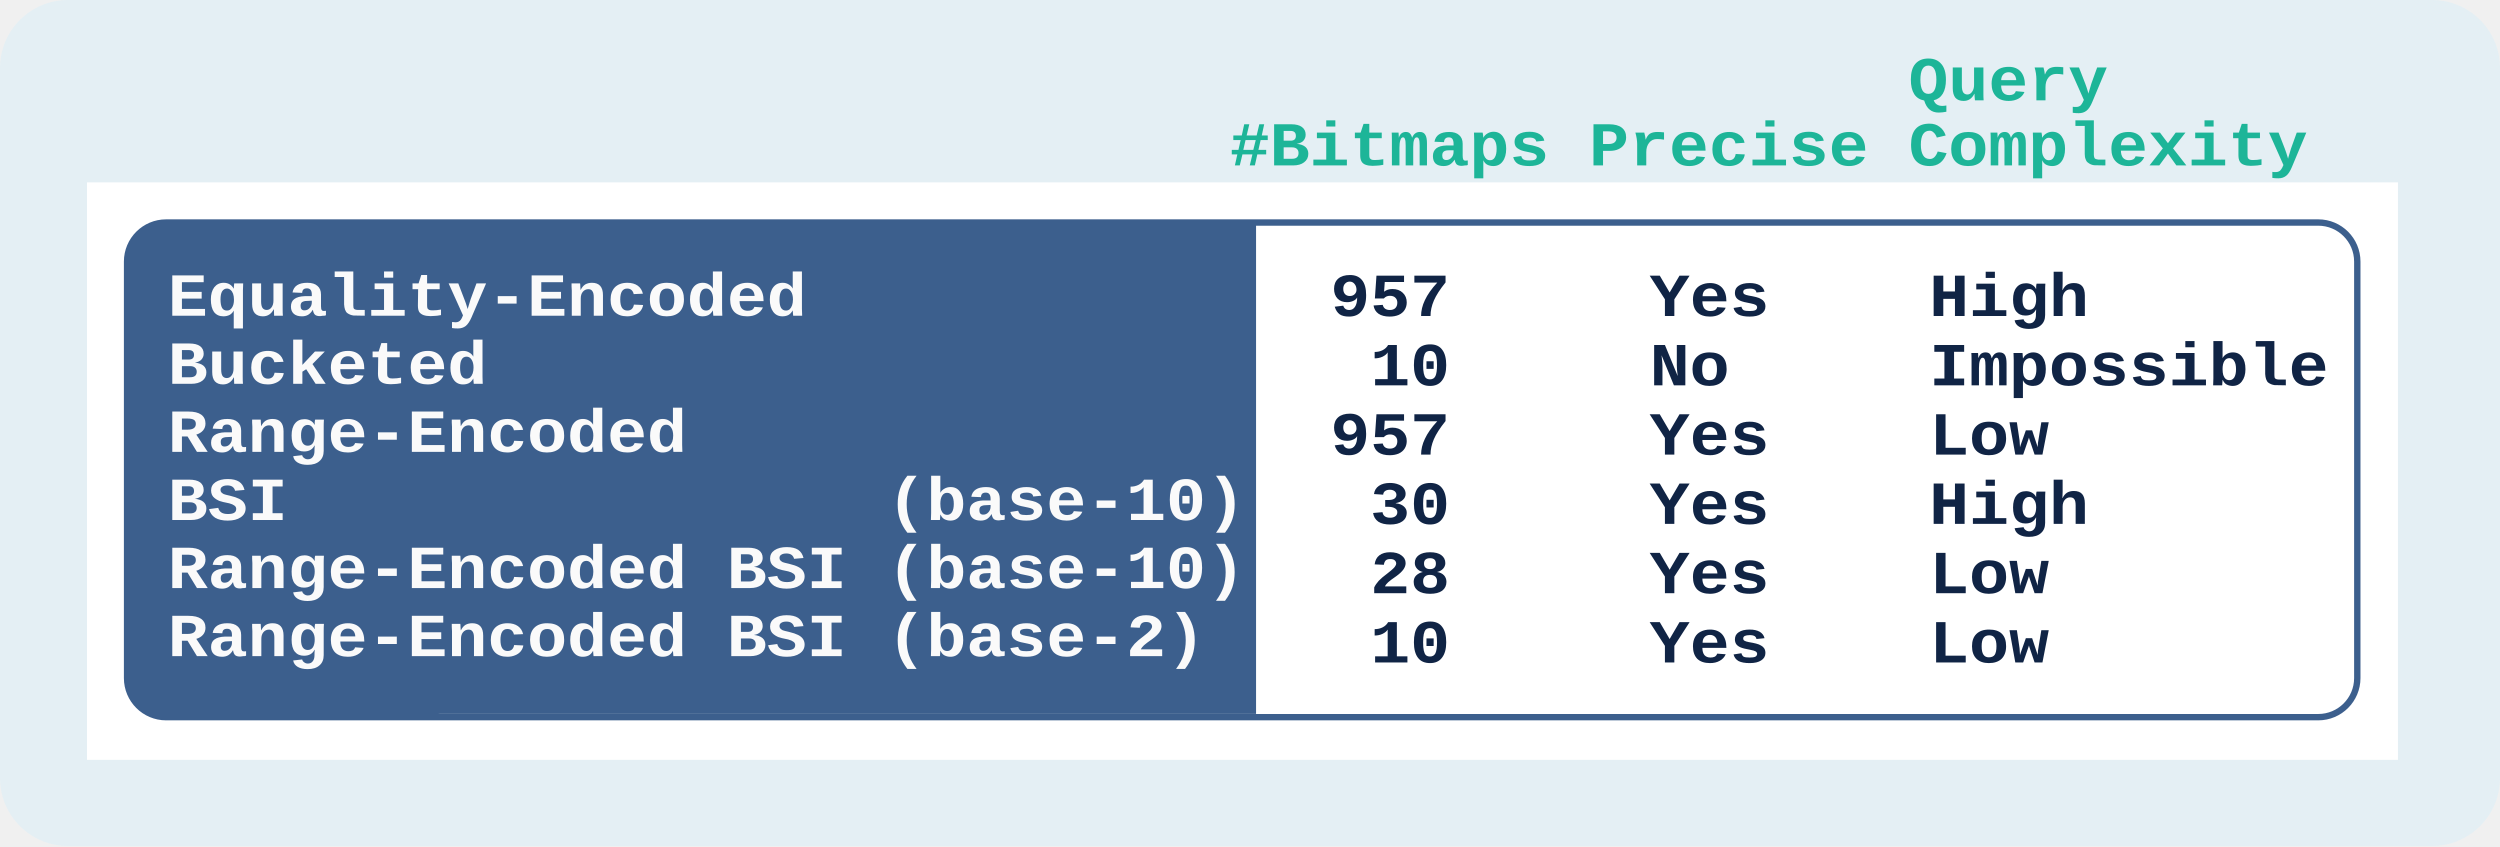
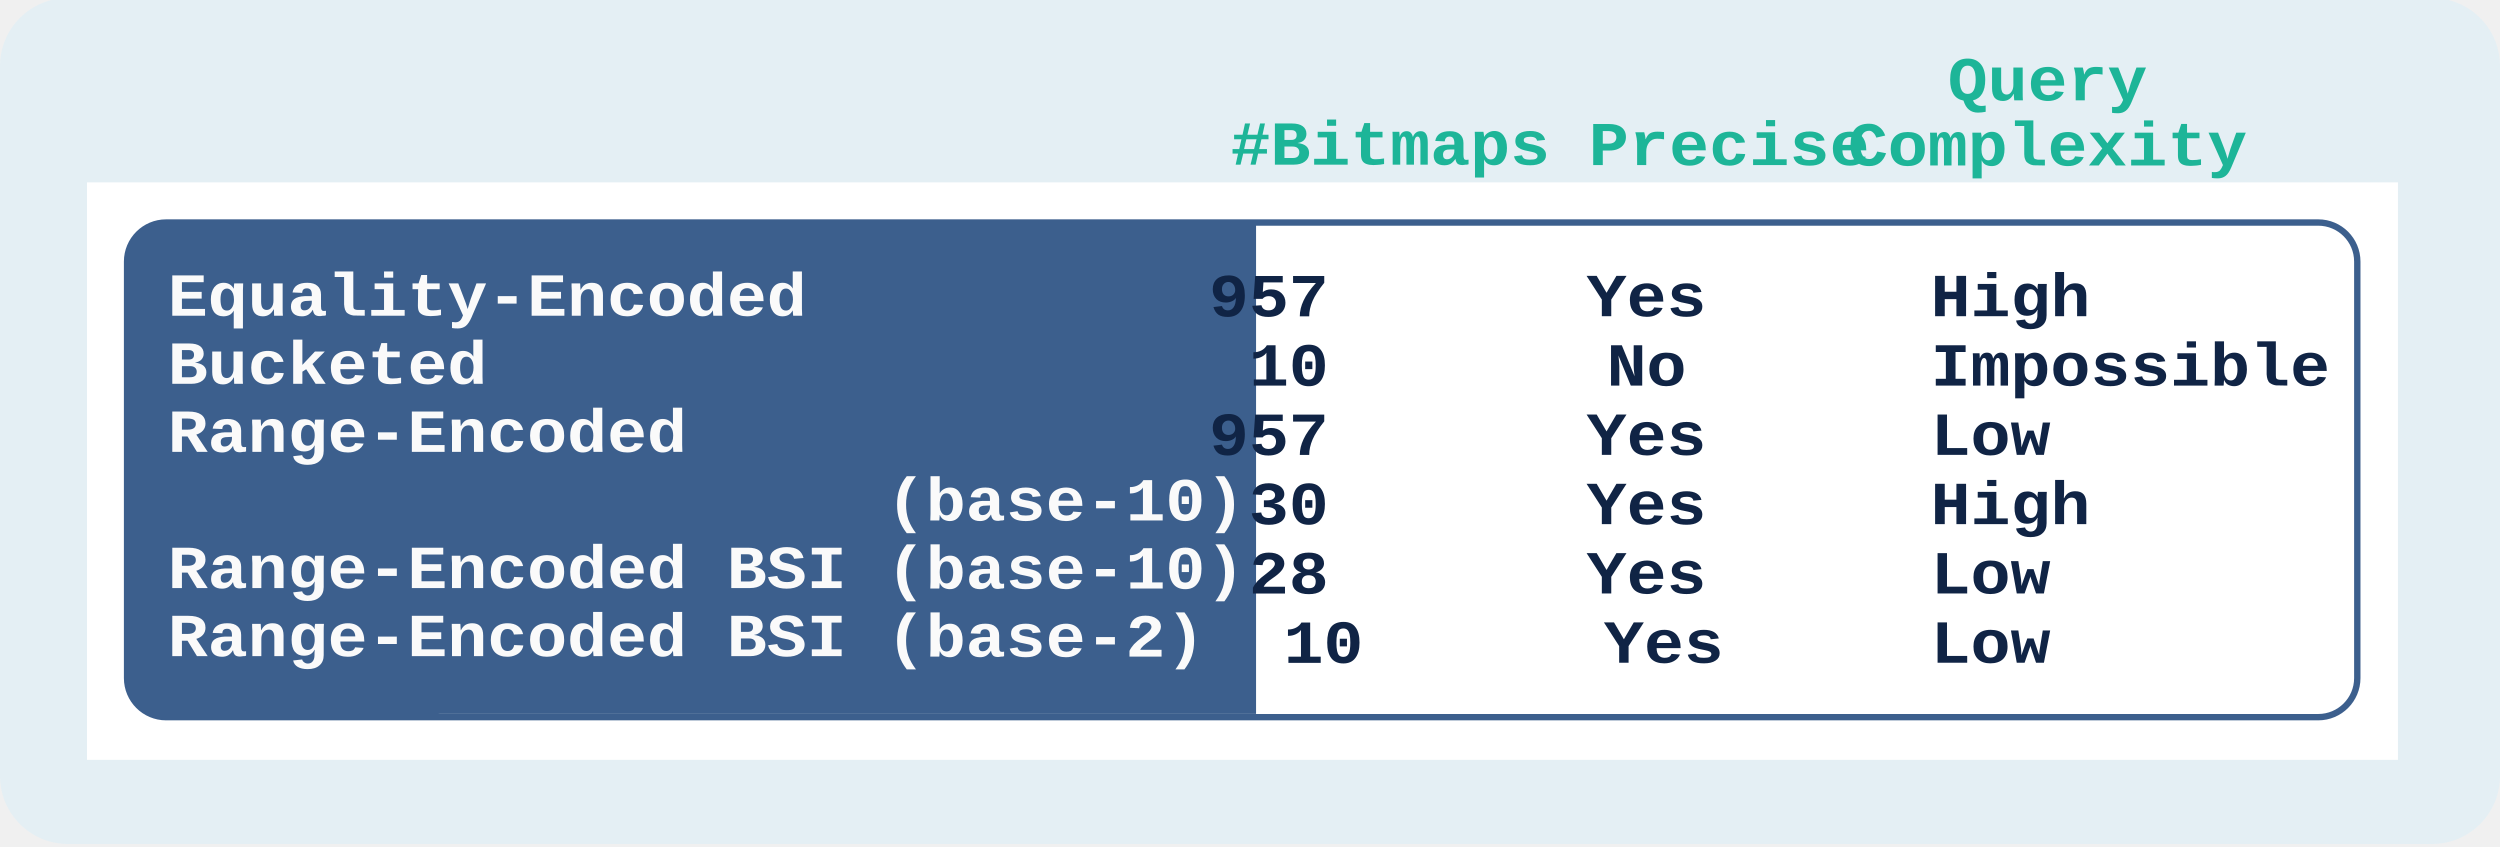
<svg xmlns="http://www.w3.org/2000/svg" id="svg8" version="1.1" viewBox="0 0 181.821 61.529" height="61.529mm" width="181.821mm">
  <defs id="defs2" />
  <g transform="translate(-62.20875,-22.82827)" id="layer1">
-     <rect rx="4.947" ry="4.947" style="fill:#e4eff4;fill-opacity:1;stroke-width:8.942;stroke-miterlimit:4;stroke-dasharray:none" y="22.828" x="62.209" height="61.529" width="181.821" id="rect10" />
+     <rect rx="4.947" ry="4.947" style="fill:#e4eff4;fill-opacity:1;stroke-width:8.942;stroke-miterlimit:4;stroke-dasharray:none" y="22.682" x="62.209" height="61.529" width="181.821" id="rect10" />
  </g>
  <g transform="translate(-62.20875,-22.82827)" style="display:inline" id="layer2">
    <rect ry="0" y="36.091" x="68.535" height="42" width="168.074" id="rect4534" style="fill:#ffffff;fill-opacity:1;stroke-width:5.637;stroke-miterlimit:4;stroke-dasharray:none" />
-     <text transform="scale(1.033379,0.9676987)" id="text4576-4-4-1" y="22.689" x="146.749" style="font-style:normal;font-weight:normal;font-size:4.683px;line-height:1.01;font-family:sans-serif;letter-spacing:0px;word-spacing:0px;fill:#000000;fill-opacity:1;stroke:none;stroke-width:0.251" xml:space="preserve">
-       <tspan id="tspan4582-6-2-2" style="font-style:normal;font-variant:normal;font-weight:normal;font-stretch:normal;font-size:4.683px;line-height:1.01;font-family:'Courier New';-inkscape-font-specification:'Courier New';fill:#102445;fill-opacity:1;stroke-width:0.251" y="26.399" x="146.749" />
-       <tspan id="tspan5047" style="font-style:normal;font-variant:normal;font-weight:bold;font-stretch:normal;font-size:4.683px;line-height:1.01;font-family:'Courier New';-inkscape-font-specification:'Courier New';fill:#1db598;fill-opacity:1;stroke-width:0.251" y="31.129" x="146.749">                 Query</tspan>
-       <tspan id="tspan5067" style="font-style:normal;font-variant:normal;font-weight:bold;font-stretch:normal;font-size:4.683px;line-height:1.01;font-family:'Courier New';-inkscape-font-specification:'Courier New';fill:#1db598;fill-opacity:1;stroke-width:0.251" y="36.024" x="146.749">#Bitmaps Precise Complexity</tspan>
-       <tspan id="tspan5579" style="font-style:normal;font-variant:normal;font-weight:bold;font-stretch:normal;font-size:4.683px;line-height:1.01;font-family:'Courier New';-inkscape-font-specification:'Courier New';fill:#1db598;fill-opacity:1;stroke-width:0.251" y="40.919" x="146.749" />
-       <tspan id="tspan5581" style="font-style:normal;font-variant:normal;font-weight:bold;font-stretch:normal;font-size:4.683px;line-height:1.01;font-family:'Courier New';-inkscape-font-specification:'Courier New';fill:#1db598;fill-opacity:1;stroke-width:0.251" y="45.649" x="146.749" />
-       <tspan id="tspan5583" style="font-style:normal;font-variant:normal;font-weight:bold;font-stretch:normal;font-size:4.683px;line-height:1.01;font-family:'Courier New';-inkscape-font-specification:'Courier New';fill:#1db598;fill-opacity:1;stroke-width:0.251" y="50.378" x="146.749" />
-       <tspan id="tspan5585" style="font-style:normal;font-variant:normal;font-weight:bold;font-stretch:normal;font-size:4.683px;line-height:1.01;font-family:'Courier New';-inkscape-font-specification:'Courier New';fill:#1db598;fill-opacity:1;stroke-width:0.251" y="55.108" x="146.749" />
-       <tspan id="tspan5136" style="font-style:normal;font-variant:normal;font-weight:bold;font-stretch:normal;font-size:4.683px;line-height:1.01;font-family:'Courier New';-inkscape-font-specification:'Courier New';fill:#1db598;fill-opacity:1;stroke-width:0.251" y="59.837" x="146.749" />
+     <text transform="scale(1.033379,0.9676987)" id="text4576-4-4-1-2" y="27.525" x="146.805" style="font-style:normal;font-weight:normal;font-size:4.683px;line-height:1.01;font-family:sans-serif;letter-spacing:0px;word-spacing:0px;display:inline;fill:#000000;fill-opacity:1;stroke:none;stroke-width:0.251" xml:space="preserve">
+       <tspan id="tspan4582-6-2-2-8" style="font-style:normal;font-variant:normal;font-weight:normal;font-stretch:normal;font-size:4.683px;line-height:1.01;font-family:'Courier New';-inkscape-font-specification:'Courier New';fill:#102445;fill-opacity:1;stroke-width:0.251" y="31.235" x="146.805" />
+       <tspan id="tspan5067-1" style="font-style:normal;font-variant:normal;font-weight:bold;font-stretch:normal;font-size:4.683px;line-height:1.01;font-family:'Courier New';-inkscape-font-specification:'Courier New';fill:#1db598;fill-opacity:1;stroke-width:0.251" y="35.965" x="146.805">#Bitmaps</tspan>
+       <tspan id="tspan5579-6" style="font-style:normal;font-variant:normal;font-weight:bold;font-stretch:normal;font-size:4.683px;line-height:1.01;font-family:'Courier New';-inkscape-font-specification:'Courier New';fill:#1db598;fill-opacity:1;stroke-width:0.251" y="40.86" x="146.805" />
+       <tspan id="tspan5581-3" style="font-style:normal;font-variant:normal;font-weight:bold;font-stretch:normal;font-size:4.683px;line-height:1.01;font-family:'Courier New';-inkscape-font-specification:'Courier New';fill:#1db598;fill-opacity:1;stroke-width:0.251" y="45.59" x="146.805" />
+       <tspan id="tspan5583-1" style="font-style:normal;font-variant:normal;font-weight:bold;font-stretch:normal;font-size:4.683px;line-height:1.01;font-family:'Courier New';-inkscape-font-specification:'Courier New';fill:#1db598;fill-opacity:1;stroke-width:0.251" y="50.319" x="146.805" />
+       <tspan id="tspan5585-3" style="font-style:normal;font-variant:normal;font-weight:bold;font-stretch:normal;font-size:4.683px;line-height:1.01;font-family:'Courier New';-inkscape-font-specification:'Courier New';fill:#1db598;fill-opacity:1;stroke-width:0.251" y="55.049" x="146.805" />
+       <tspan id="tspan5136-7" style="font-style:normal;font-variant:normal;font-weight:bold;font-stretch:normal;font-size:4.683px;line-height:1.01;font-family:'Courier New';-inkscape-font-specification:'Courier New';fill:#1db598;fill-opacity:1;stroke-width:0.251" y="59.778" x="146.805" />
+     </text>
+     <text transform="scale(1.035987,0.9652631)" id="text4576-4-4-1-6" y="36.088" x="171.582" style="font-style:normal;font-weight:normal;font-size:4.694px;line-height:1.01;font-family:sans-serif;letter-spacing:0px;word-spacing:0px;display:inline;fill:#000000;fill-opacity:1;stroke:none;stroke-width:0.251" xml:space="preserve">
+       <tspan id="tspan5579-3" style="font-style:normal;font-variant:normal;font-weight:bold;font-stretch:normal;font-size:4.694px;line-height:1.01;font-family:'Courier New';-inkscape-font-specification:'Courier New';fill:#1db598;fill-opacity:1;stroke-width:0.251" y="36.088" x="171.582">Precise</tspan>
+       <tspan id="tspan5581-4" style="font-style:normal;font-variant:normal;font-weight:bold;font-stretch:normal;font-size:4.694px;line-height:1.01;font-family:'Courier New';-inkscape-font-specification:'Courier New';fill:#1db598;fill-opacity:1;stroke-width:0.251" y="40.995" x="171.582" />
+       <tspan id="tspan5583-9" style="font-style:normal;font-variant:normal;font-weight:bold;font-stretch:normal;font-size:4.694px;line-height:1.01;font-family:'Courier New';-inkscape-font-specification:'Courier New';fill:#1db598;fill-opacity:1;stroke-width:0.251" y="45.737" x="171.582" />
+       <tspan id="tspan5585-7" style="font-style:normal;font-variant:normal;font-weight:bold;font-stretch:normal;font-size:4.694px;line-height:1.01;font-family:'Courier New';-inkscape-font-specification:'Courier New';fill:#1db598;fill-opacity:1;stroke-width:0.251" y="50.478" x="171.582" />
+       <tspan id="tspan5136-6" style="font-style:normal;font-variant:normal;font-weight:bold;font-stretch:normal;font-size:4.694px;line-height:1.01;font-family:'Courier New';-inkscape-font-specification:'Courier New';fill:#1db598;fill-opacity:1;stroke-width:0.251" y="55.22" x="171.582" />
+     </text>
+     <text transform="scale(1.033379,0.9676987)" id="text4576-4-4-1-68" y="22.692" x="208.564" style="font-style:normal;font-weight:normal;font-size:4.683px;line-height:1.01;font-family:sans-serif;text-align:center;letter-spacing:0px;word-spacing:0px;text-anchor:middle;display:inline;fill:#000000;fill-opacity:1;stroke:none;stroke-width:0.251" xml:space="preserve">
+       <tspan id="tspan4582-6-2-2-1" style="font-style:normal;font-variant:normal;font-weight:normal;font-stretch:normal;font-size:4.683px;line-height:1.01;font-family:'Courier New';-inkscape-font-specification:'Courier New';text-align:center;text-anchor:middle;fill:#102445;fill-opacity:1;stroke-width:0.251" y="26.402" x="208.564" />
+       <tspan id="tspan5047-7" style="font-style:normal;font-variant:normal;font-weight:bold;font-stretch:normal;font-size:4.683px;line-height:1.01;font-family:'Courier New';-inkscape-font-specification:'Courier New';text-align:center;text-anchor:middle;fill:#1db598;fill-opacity:1;stroke-width:0.251" y="31.131" x="208.564">Query</tspan>
+       <tspan id="tspan5067-0" style="font-style:normal;font-variant:normal;font-weight:bold;font-stretch:normal;font-size:4.683px;line-height:1.01;font-family:'Courier New';-inkscape-font-specification:'Courier New';text-align:center;text-anchor:middle;fill:#1db598;fill-opacity:1;stroke-width:0.251" y="36.027" x="208.564">Complexity</tspan>
+       <tspan id="tspan5579-2" style="font-style:normal;font-variant:normal;font-weight:bold;font-stretch:normal;font-size:4.683px;line-height:1.01;font-family:'Courier New';-inkscape-font-specification:'Courier New';text-align:center;text-anchor:middle;fill:#1db598;fill-opacity:1;stroke-width:0.251" y="40.922" x="208.564" />
+       <tspan id="tspan5581-0" style="font-style:normal;font-variant:normal;font-weight:bold;font-stretch:normal;font-size:4.683px;line-height:1.01;font-family:'Courier New';-inkscape-font-specification:'Courier New';text-align:center;text-anchor:middle;fill:#1db598;fill-opacity:1;stroke-width:0.251" y="45.652" x="208.564" />
+       <tspan id="tspan5583-5" style="font-style:normal;font-variant:normal;font-weight:bold;font-stretch:normal;font-size:4.683px;line-height:1.01;font-family:'Courier New';-inkscape-font-specification:'Courier New';text-align:center;text-anchor:middle;fill:#1db598;fill-opacity:1;stroke-width:0.251" y="50.381" x="208.564" />
+       <tspan id="tspan5585-2" style="font-style:normal;font-variant:normal;font-weight:bold;font-stretch:normal;font-size:4.683px;line-height:1.01;font-family:'Courier New';-inkscape-font-specification:'Courier New';text-align:center;text-anchor:middle;fill:#1db598;fill-opacity:1;stroke-width:0.251" y="55.111" x="208.564" />
+       <tspan id="tspan5136-65" style="font-style:normal;font-variant:normal;font-weight:bold;font-stretch:normal;font-size:4.683px;line-height:1.01;font-family:'Courier New';-inkscape-font-specification:'Courier New';text-align:center;text-anchor:middle;fill:#1db598;fill-opacity:1;stroke-width:0.251" y="59.84" x="208.564" />
    </text>
  </g>
  <g style="display:inline" transform="translate(-62.20875,-22.82827)" id="layer3">
    <rect rx="2.841" ry="2.841" y="39.012" x="71.451" height="35.975" width="162.2" id="rect4556" style="fill:none;fill-opacity:1;stroke:#3c5f8d;stroke-width:0.463;stroke-miterlimit:4;stroke-dasharray:none;stroke-opacity:1" />
    <rect rx="2.468" ry="3.121" y="39.012" x="71.451" height="35.975" width="24.152" id="rect5893" style="fill:#3c5f8d;fill-opacity:1;stroke:none;stroke-width:0.505;stroke-miterlimit:4;stroke-dasharray:1.516, 1.516;stroke-dashoffset:0;stroke-opacity:1" />
    <rect ry="0" y="38.89" x="87.476" height="35.859" width="66.084" id="rect5895" style="fill:#3c5f8d;fill-opacity:1;stroke:none;stroke-width:0.509;stroke-miterlimit:4;stroke-dasharray:1.526, 1.526;stroke-dashoffset:0;stroke-opacity:1" />
    <text transform="scale(1.044096,0.9577661)" id="text4576-2" y="47.809" x="71.268" style="font-style:normal;font-weight:normal;font-size:4.635px;line-height:1.08;font-family:sans-serif;letter-spacing:0px;word-spacing:0px;fill:#000000;fill-opacity:1;stroke:none;stroke-width:0.248" xml:space="preserve">
      <tspan id="tspan4790" style="font-style:normal;font-variant:normal;font-weight:bold;font-stretch:normal;font-size:4.635px;line-height:1.08;font-family:'Courier New';-inkscape-font-specification:'Courier New';fill:#fafafa;fill-opacity:1;stroke-width:0.248" y="47.809" x="71.268">Equality-Encoded</tspan>
      <tspan id="tspan11175" style="font-style:normal;font-variant:normal;font-weight:bold;font-stretch:normal;font-size:4.635px;line-height:1.08;font-family:'Courier New';-inkscape-font-specification:'Courier New';fill:#fafafa;fill-opacity:1;stroke-width:0.248" y="52.979" x="71.268">Bucketed</tspan>
      <tspan id="tspan11181" style="font-style:normal;font-variant:normal;font-weight:bold;font-stretch:normal;font-size:4.635px;line-height:1.08;font-family:'Courier New';-inkscape-font-specification:'Courier New';fill:#fafafa;fill-opacity:1;stroke-width:0.248" y="58.149" x="71.268">Range-Encoded</tspan>
-       <tspan id="tspan4791" style="font-style:normal;font-variant:normal;font-weight:bold;font-stretch:normal;font-size:4.635px;line-height:1.08;font-family:'Courier New';-inkscape-font-specification:'Courier New';fill:#fafafa;fill-opacity:1;stroke-width:0.248" y="63.318" x="71.268">BSI               (base-10)</tspan>
-       <tspan id="tspan11187" style="font-style:normal;font-variant:normal;font-weight:bold;font-stretch:normal;font-size:4.635px;line-height:1.08;font-family:'Courier New';-inkscape-font-specification:'Courier New';fill:#fafafa;fill-opacity:1;stroke-width:0.248" y="68.488" x="71.268">Range-Encoded BSI (base-10)</tspan>
-       <tspan id="tspan11193" style="font-style:normal;font-variant:normal;font-weight:bold;font-stretch:normal;font-size:4.635px;line-height:1.08;font-family:'Courier New';-inkscape-font-specification:'Courier New';fill:#fafafa;fill-opacity:1;stroke-width:0.248" y="73.658" x="71.268">Range-Encoded BSI (base-2)</tspan>
+       <tspan id="tspan4791" style="font-style:normal;font-variant:normal;font-weight:bold;font-stretch:normal;font-size:4.635px;line-height:1.08;font-family:'Courier New';-inkscape-font-specification:'Courier New';fill:#fafafa;fill-opacity:1;stroke-width:0.248" y="63.318" x="71.268"> </tspan>
+       <tspan id="tspan11187" style="font-style:normal;font-variant:normal;font-weight:bold;font-stretch:normal;font-size:4.635px;line-height:1.08;font-family:'Courier New';-inkscape-font-specification:'Courier New';fill:#fafafa;fill-opacity:1;stroke-width:0.248" y="68.488" x="71.268">Range-Encoded BSI</tspan>
+       <tspan id="tspan11193" style="font-style:normal;font-variant:normal;font-weight:bold;font-stretch:normal;font-size:4.635px;line-height:1.08;font-family:'Courier New';-inkscape-font-specification:'Courier New';fill:#fafafa;fill-opacity:1;stroke-width:0.248" y="73.658" x="71.268">Range-Encoded BSI</tspan>
      <tspan id="tspan11277" style="font-style:normal;font-variant:normal;font-weight:bold;font-stretch:normal;font-size:4.635px;line-height:1.08;font-family:'Courier New';-inkscape-font-specification:'Courier New';fill:#fafafa;fill-opacity:1;stroke-width:0.248" y="78.827" x="71.268" />
+     </text>
+     <text transform="scale(1.044096,0.9577661)" id="text4576-2-8" y="63.356" x="121.288" style="font-style:normal;font-weight:normal;font-size:4.635px;line-height:1.08;font-family:sans-serif;letter-spacing:0px;word-spacing:0px;display:inline;fill:#000000;fill-opacity:1;stroke:none;stroke-width:0.248" xml:space="preserve">
+       <tspan id="tspan4791-5" style="font-style:normal;font-variant:normal;font-weight:bold;font-stretch:normal;font-size:4.635px;line-height:1.08;font-family:'Courier New';-inkscape-font-specification:'Courier New';fill:#fafafa;fill-opacity:1;stroke-width:0.248" y="63.356" x="121.288">(base-10)</tspan>
+       <tspan id="tspan11187-0" style="font-style:normal;font-variant:normal;font-weight:bold;font-stretch:normal;font-size:4.635px;line-height:1.08;font-family:'Courier New';-inkscape-font-specification:'Courier New';fill:#fafafa;fill-opacity:1;stroke-width:0.248" y="68.525" x="121.288">(base-10)</tspan>
+       <tspan id="tspan11193-9" style="font-style:normal;font-variant:normal;font-weight:bold;font-stretch:normal;font-size:4.635px;line-height:1.08;font-family:'Courier New';-inkscape-font-specification:'Courier New';fill:#fafafa;fill-opacity:1;stroke-width:0.248" y="73.695" x="121.288">(base-2)</tspan>
+       <tspan id="tspan11277-6" style="font-style:normal;font-variant:normal;font-weight:bold;font-stretch:normal;font-size:4.635px;line-height:1.08;font-family:'Courier New';-inkscape-font-specification:'Courier New';fill:#fafafa;fill-opacity:1;stroke-width:0.248" y="78.865" x="121.288" />
    </text>
  </g>
  <g transform="translate(-62.20875,-22.82827)" style="display:inline" id="layer4">
-     <text transform="scale(1.044096,0.9577661)" id="text4576" y="47.829" x="152.241" style="font-style:normal;font-weight:normal;font-size:4.635px;line-height:1.1;font-family:sans-serif;letter-spacing:0px;word-spacing:0px;fill:#000000;fill-opacity:1;stroke:none;stroke-width:0.248" xml:space="preserve">
-       <tspan id="tspan5031" style="font-style:normal;font-variant:normal;font-weight:bold;font-stretch:normal;font-size:4.635px;line-height:1.1;font-family:'Courier New';-inkscape-font-specification:'Courier New';fill:#102445;fill-opacity:1;stroke-width:0.248" y="47.829" x="152.241">957     Yes    High</tspan>
-       <tspan id="tspan5021" style="font-style:normal;font-variant:normal;font-weight:bold;font-stretch:normal;font-size:4.635px;line-height:1.1;font-family:'Courier New';-inkscape-font-specification:'Courier New';fill:#102445;fill-opacity:1;stroke-width:0.248" y="53.092" x="152.241"> 10     No     Impossible</tspan>
-       <tspan id="tspan5023" style="font-style:normal;font-variant:normal;font-weight:bold;font-stretch:normal;font-size:4.635px;line-height:1.1;font-family:'Courier New';-inkscape-font-specification:'Courier New';fill:#102445;fill-opacity:1;stroke-width:0.248" y="58.354" x="152.241">957     Yes    Low</tspan>
-       <tspan id="tspan5025" style="font-style:normal;font-variant:normal;font-weight:bold;font-stretch:normal;font-size:4.635px;line-height:1.1;font-family:'Courier New';-inkscape-font-specification:'Courier New';fill:#102445;fill-opacity:1;stroke-width:0.248" y="63.616" x="152.241"> 30     Yes    High</tspan>
-       <tspan id="tspan5027" style="font-style:normal;font-variant:normal;font-weight:bold;font-stretch:normal;font-size:4.635px;line-height:1.1;font-family:'Courier New';-inkscape-font-specification:'Courier New';fill:#102445;fill-opacity:1;stroke-width:0.248" y="68.878" x="152.241"> 28     Yes    Low</tspan>
-       <tspan id="tspan5029" style="font-style:normal;font-variant:normal;font-weight:bold;font-stretch:normal;font-size:4.635px;line-height:1.1;font-family:'Courier New';-inkscape-font-specification:'Courier New';fill:#102445;fill-opacity:1;stroke-width:0.248" y="74.141" x="152.241"> 10     Yes    Low</tspan>
+     <text transform="scale(1.044096,0.9577661)" id="text4576-4" y="47.855" x="160.573" style="font-style:normal;font-weight:normal;font-size:4.635px;line-height:1.1;font-family:sans-serif;text-align:end;letter-spacing:0px;word-spacing:0px;text-anchor:end;display:inline;fill:#000000;fill-opacity:1;stroke:none;stroke-width:0.248" xml:space="preserve">
+       <tspan id="tspan5021-1" style="font-style:normal;font-variant:normal;font-weight:bold;font-stretch:normal;font-size:4.635px;line-height:1.1;font-family:'Courier New';-inkscape-font-specification:'Courier New';text-align:end;text-anchor:end;fill:#102445;fill-opacity:1;stroke-width:0.248" y="47.855" x="160.573">957</tspan>
+       <tspan id="tspan5023-4" style="font-style:normal;font-variant:normal;font-weight:bold;font-stretch:normal;font-size:4.635px;line-height:1.1;font-family:'Courier New';-inkscape-font-specification:'Courier New';text-align:end;text-anchor:end;fill:#102445;fill-opacity:1;stroke-width:0.248" y="53.117" x="160.573">10</tspan>
+       <tspan id="tspan5025-9" style="font-style:normal;font-variant:normal;font-weight:bold;font-stretch:normal;font-size:4.635px;line-height:1.1;font-family:'Courier New';-inkscape-font-specification:'Courier New';text-align:end;text-anchor:end;fill:#102445;fill-opacity:1;stroke-width:0.248" y="58.379" x="160.573">957</tspan>
+       <tspan id="tspan5027-1" style="font-style:normal;font-variant:normal;font-weight:bold;font-stretch:normal;font-size:4.635px;line-height:1.1;font-family:'Courier New';-inkscape-font-specification:'Courier New';text-align:end;text-anchor:end;fill:#102445;fill-opacity:1;stroke-width:0.248" y="63.641" x="160.573">30</tspan>
+       <tspan id="tspan5029-3" style="font-style:normal;font-variant:normal;font-weight:bold;font-stretch:normal;font-size:4.635px;line-height:1.1;font-family:'Courier New';-inkscape-font-specification:'Courier New';text-align:end;text-anchor:end;fill:#102445;fill-opacity:1;stroke-width:0.248" y="68.904" x="160.573">28</tspan>
+       <tspan id="tspan4855" style="font-style:normal;font-variant:normal;font-weight:bold;font-stretch:normal;font-size:4.635px;line-height:1.1;font-family:'Courier New';-inkscape-font-specification:'Courier New';text-align:end;text-anchor:end;fill:#102445;fill-opacity:1;stroke-width:0.248" y="74.166" x="160.573">10</tspan>
+     </text>
+     <text transform="scale(1.044096,0.9577661)" id="text4576-3" y="47.848" x="194.064" style="font-style:normal;font-weight:normal;font-size:4.635px;line-height:1.1;font-family:sans-serif;letter-spacing:0px;word-spacing:0px;display:inline;fill:#000000;fill-opacity:1;stroke:none;stroke-width:0.248" xml:space="preserve">
+       <tspan id="tspan5031-5" style="font-style:normal;font-variant:normal;font-weight:bold;font-stretch:normal;font-size:4.635px;line-height:1.1;font-family:'Courier New';-inkscape-font-specification:'Courier New';fill:#102445;fill-opacity:1;stroke-width:0.248" y="47.848" x="194.064">High</tspan>
+       <tspan id="tspan5021-7" style="font-style:normal;font-variant:normal;font-weight:bold;font-stretch:normal;font-size:4.635px;line-height:1.1;font-family:'Courier New';-inkscape-font-specification:'Courier New';fill:#102445;fill-opacity:1;stroke-width:0.248" y="53.111" x="194.064">Impossible</tspan>
+       <tspan id="tspan5023-9" style="font-style:normal;font-variant:normal;font-weight:bold;font-stretch:normal;font-size:4.635px;line-height:1.1;font-family:'Courier New';-inkscape-font-specification:'Courier New';fill:#102445;fill-opacity:1;stroke-width:0.248" y="58.373" x="194.064">Low</tspan>
+       <tspan id="tspan5025-1" style="font-style:normal;font-variant:normal;font-weight:bold;font-stretch:normal;font-size:4.635px;line-height:1.1;font-family:'Courier New';-inkscape-font-specification:'Courier New';fill:#102445;fill-opacity:1;stroke-width:0.248" y="63.635" x="194.064">High</tspan>
+       <tspan id="tspan5027-7" style="font-style:normal;font-variant:normal;font-weight:bold;font-stretch:normal;font-size:4.635px;line-height:1.1;font-family:'Courier New';-inkscape-font-specification:'Courier New';fill:#102445;fill-opacity:1;stroke-width:0.248" y="68.897" x="194.064">Low</tspan>
+       <tspan id="tspan5029-8" style="font-style:normal;font-variant:normal;font-weight:bold;font-stretch:normal;font-size:4.635px;line-height:1.1;font-family:'Courier New';-inkscape-font-specification:'Courier New';fill:#102445;fill-opacity:1;stroke-width:0.248" y="74.16" x="194.064">Low</tspan>
+     </text>
+     <text transform="scale(1.044096,0.9577661)" id="text4576-8" y="47.848" x="178.489" style="font-style:normal;font-weight:normal;font-size:4.635px;line-height:1.1;font-family:sans-serif;text-align:center;letter-spacing:0px;word-spacing:0px;text-anchor:middle;display:inline;fill:#000000;fill-opacity:1;stroke:none;stroke-width:0.248" xml:space="preserve">
+       <tspan id="tspan5021-9" style="font-style:normal;font-variant:normal;font-weight:bold;font-stretch:normal;font-size:4.635px;line-height:1.1;font-family:'Courier New';-inkscape-font-specification:'Courier New';text-align:center;text-anchor:middle;fill:#102445;fill-opacity:1;stroke-width:0.248" y="47.848" x="178.489">Yes</tspan>
+       <tspan id="tspan5023-3" style="font-style:normal;font-variant:normal;font-weight:bold;font-stretch:normal;font-size:4.635px;line-height:1.1;font-family:'Courier New';-inkscape-font-specification:'Courier New';text-align:center;text-anchor:middle;fill:#102445;fill-opacity:1;stroke-width:0.248" y="53.111" x="178.489">No</tspan>
+       <tspan id="tspan5025-7" style="font-style:normal;font-variant:normal;font-weight:bold;font-stretch:normal;font-size:4.635px;line-height:1.1;font-family:'Courier New';-inkscape-font-specification:'Courier New';text-align:center;text-anchor:middle;fill:#102445;fill-opacity:1;stroke-width:0.248" y="58.373" x="178.489">Yes</tspan>
+       <tspan id="tspan5027-2" style="font-style:normal;font-variant:normal;font-weight:bold;font-stretch:normal;font-size:4.635px;line-height:1.1;font-family:'Courier New';-inkscape-font-specification:'Courier New';text-align:center;text-anchor:middle;fill:#102445;fill-opacity:1;stroke-width:0.248" y="63.635" x="178.489">Yes</tspan>
+       <tspan id="tspan5029-9" style="font-style:normal;font-variant:normal;font-weight:bold;font-stretch:normal;font-size:4.635px;line-height:1.1;font-family:'Courier New';-inkscape-font-specification:'Courier New';text-align:center;text-anchor:middle;fill:#102445;fill-opacity:1;stroke-width:0.248" y="68.897" x="178.489">Yes</tspan>
+       <tspan id="tspan4835" style="font-style:normal;font-variant:normal;font-weight:bold;font-stretch:normal;font-size:4.635px;line-height:1.1;font-family:'Courier New';-inkscape-font-specification:'Courier New';text-align:center;text-anchor:middle;fill:#102445;fill-opacity:1;stroke-width:0.248" y="74.16" x="178.489">Yes</tspan>
    </text>
  </g>
</svg>
